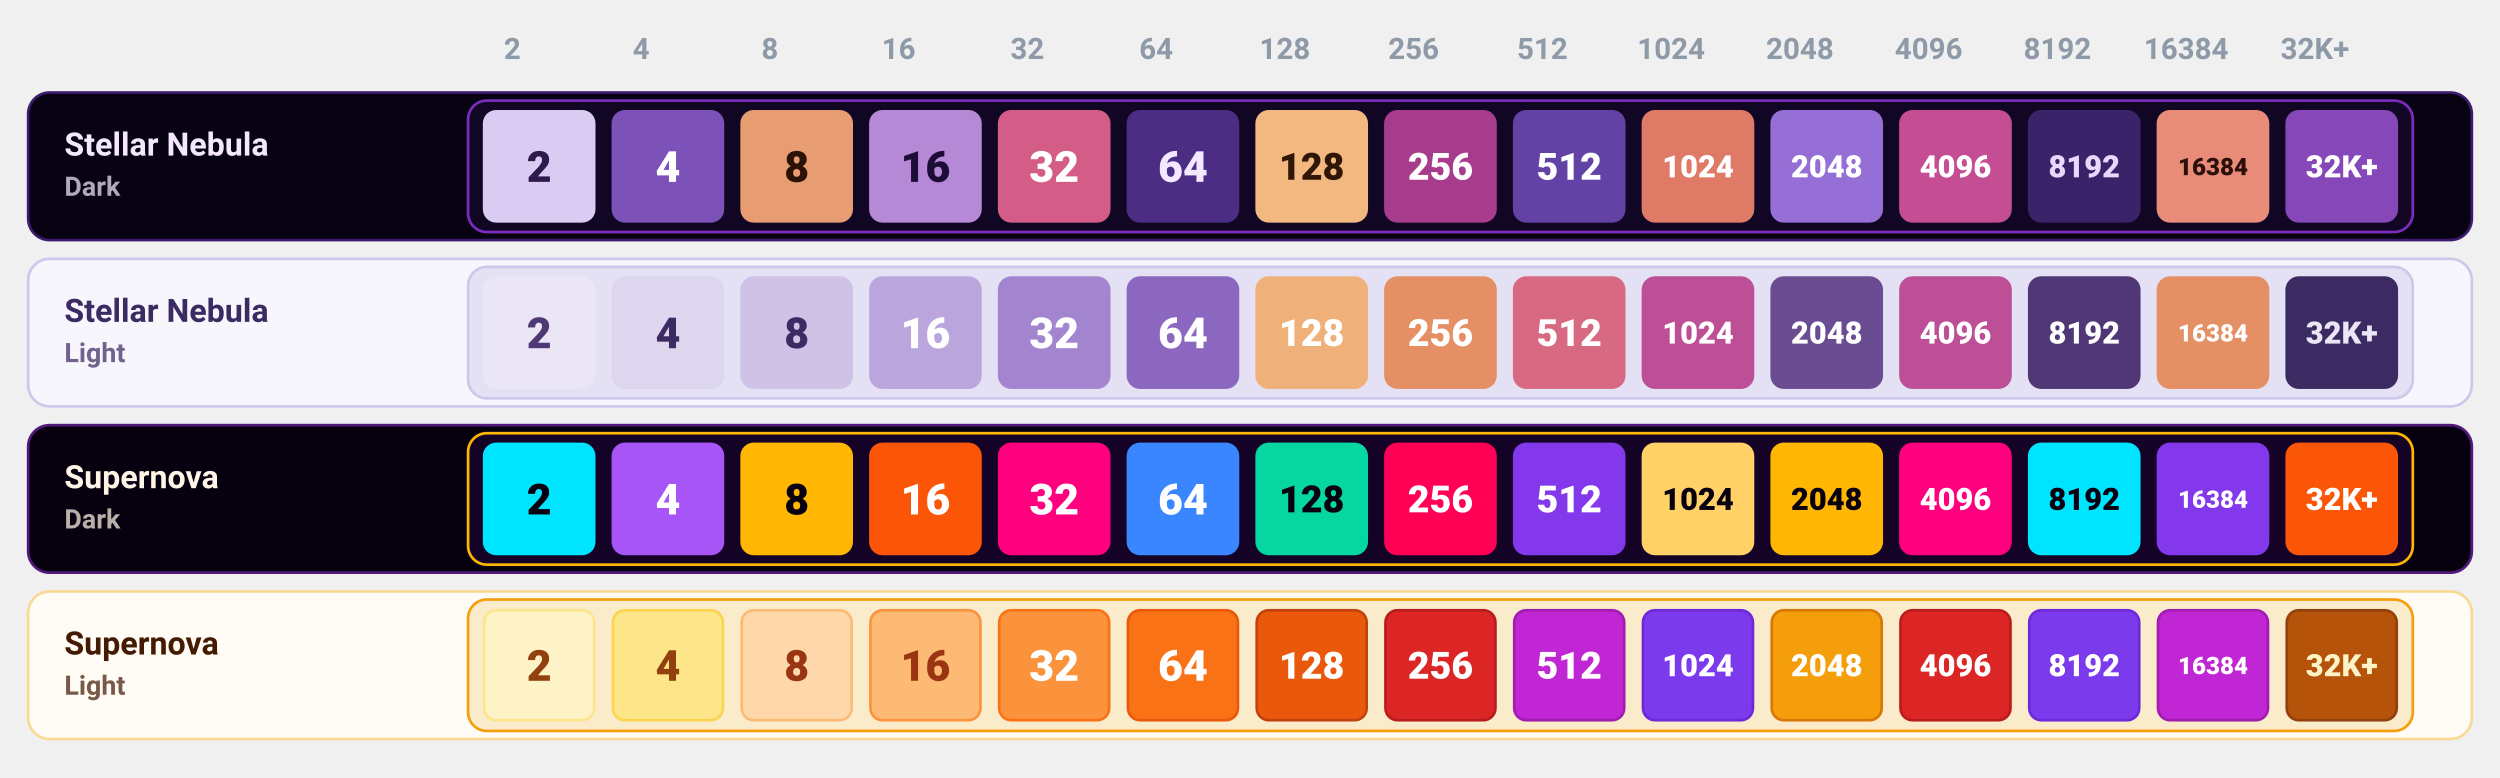
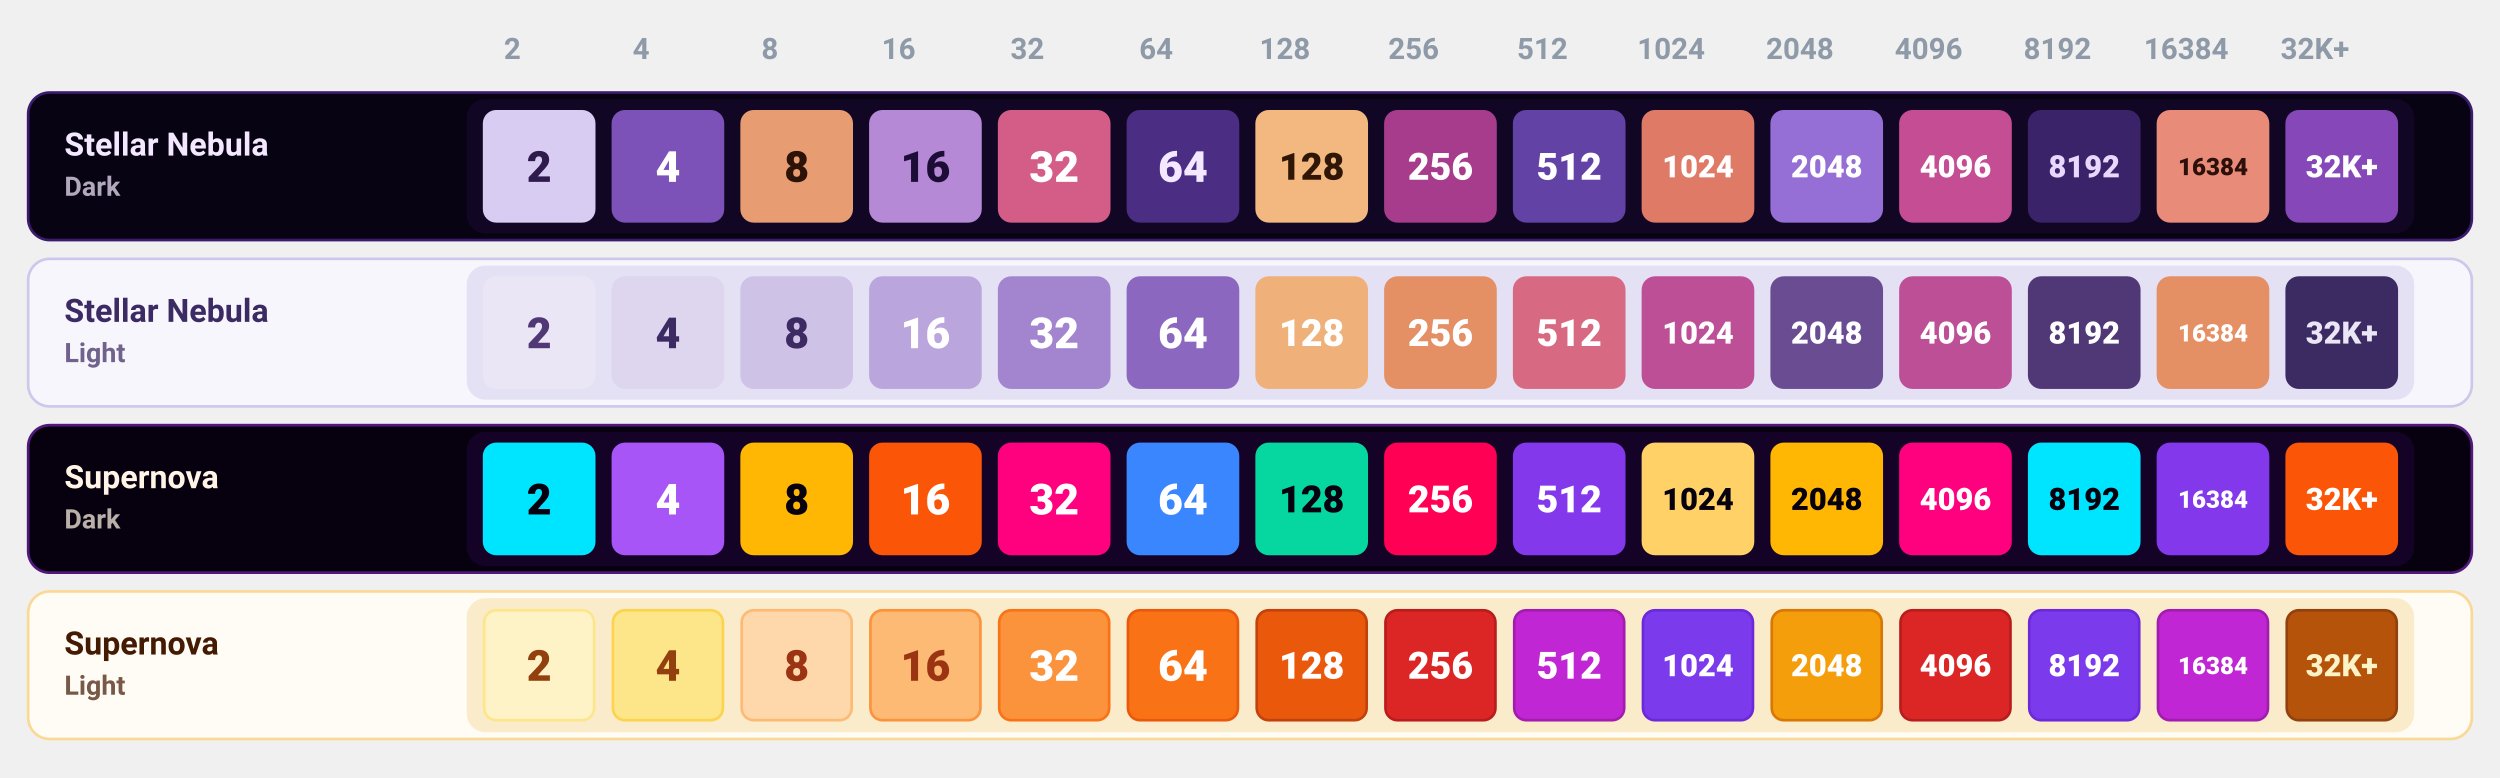
<svg xmlns="http://www.w3.org/2000/svg" viewBox="0 0 932 290" width="100%" height="100%" style="background:#0a0c0e;">
  <style>
    text { font-family: -apple-system, BlinkMacSystemFont, "Segoe UI", Roboto, sans-serif; }
    .hdr { fill:#8e9aa8; font-size:11px; font-weight:700; text-anchor:middle; }
    .lbl { font-size:12px; font-weight:700; }
    .sub { font-size:10px; font-weight:600; }
    .val { font-weight:800; text-anchor:middle; }
    .v2 { font-size:16px; } .v3 { font-size:14px; } .v4 { font-size:11.5px; } .v5 { font-size:9px; }
  </style>
  <g transform="translate(170, 22)">
    <text x="21" class="hdr">2</text>
    <text x="69" class="hdr">4</text>
    <text x="117" class="hdr">8</text>
    <text x="165" class="hdr">16</text>
    <text x="213" class="hdr">32</text>
    <text x="261" class="hdr">64</text>
    <text x="309" class="hdr">128</text>
    <text x="357" class="hdr">256</text>
    <text x="405" class="hdr">512</text>
    <text x="453" class="hdr">1024</text>
    <text x="501" class="hdr">2048</text>
    <text x="549" class="hdr">4096</text>
    <text x="597" class="hdr">8192</text>
    <text x="645" class="hdr">16384</text>
    <text x="693" class="hdr">32K+</text>
  </g>
  <g transform="translate(10, 34)">
    <rect x="0.5" y="0.5" width="911" height="55" rx="8" fill="#080312" stroke="#3c1a6e" stroke-width="1" />
    <text x="14" y="24" fill="#f3e8ff" class="lbl">Stellar Nebula</text>
    <text x="14" y="39" fill="#f3e8ff" fill-opacity="0.72" class="sub">Dark</text>
-     <rect x="164.5" y="3.5" width="725" height="49" rx="7" fill="#110724" stroke="#7b2cbf" stroke-width="1" />
+     <rect x="164" y="3" width="726" height="50" rx="7" fill="#110724" />
    <g transform="translate(170, 7)">
      <rect x="0" y="0" width="42" height="42" rx="5" fill="#d8ccf2" />
      <text x="21" y="26.8" fill="#2e1a4d" class="val v2">2</text>
      <rect x="48" y="0" width="42" height="42" rx="5" fill="#7c52b8" />
      <text x="69" y="26.8" fill="#ffffff" class="val v2">4</text>
      <rect x="96" y="0" width="42" height="42" rx="5" fill="#e89c72" />
      <text x="117" y="26.8" fill="#2d1208" class="val v2">8</text>
      <rect x="144" y="0" width="42" height="42" rx="5" fill="#b589d6" />
      <text x="165" y="26.8" fill="#1d0d36" class="val v2">16</text>
      <rect x="192" y="0" width="42" height="42" rx="5" fill="#d45d87" />
      <text x="213" y="26.8" fill="#ffffff" class="val v2">32</text>
      <rect x="240" y="0" width="42" height="42" rx="5" fill="#4b2e83" />
      <text x="261" y="26.8" fill="#f3e8ff" class="val v2">64</text>
      <rect x="288" y="0" width="42" height="42" rx="5" fill="#f2b880" />
      <text x="309" y="26" fill="#301606" class="val v3">128</text>
      <rect x="336" y="0" width="42" height="42" rx="5" fill="#a83c8c" />
      <text x="357" y="26" fill="#ffffff" class="val v3">256</text>
      <rect x="384" y="0" width="42" height="42" rx="5" fill="#6342a6" />
      <text x="405" y="26" fill="#ffffff" class="val v3">512</text>
      <rect x="432" y="0" width="42" height="42" rx="5" fill="#df7a66" />
      <text x="453" y="25.1" fill="#ffffff" class="val v4">1024</text>
      <rect x="480" y="0" width="42" height="42" rx="5" fill="#966fd6" />
      <text x="501" y="25.1" fill="#ffffff" class="val v4">2048</text>
      <rect x="528" y="0" width="42" height="42" rx="5" fill="#c44d94" />
      <text x="549" y="25.1" fill="#ffffff" class="val v4">4096</text>
      <rect x="576" y="0" width="42" height="42" rx="5" fill="#3b2369" />
      <text x="597" y="25.1" fill="#e9d8fd" class="val v4">8192</text>
      <rect x="624" y="0" width="42" height="42" rx="5" fill="#e88b78" />
      <text x="645" y="24.3" fill="#2d100a" class="val v5">16384</text>
      <rect x="672" y="0" width="42" height="42" rx="5" fill="#8648b8" />
      <text x="693" y="25.1" fill="#ffffff" class="val v4">32K+</text>
    </g>
  </g>
  <g transform="translate(10, 96)">
    <rect x="0.5" y="0.5" width="911" height="55" rx="8" fill="#f7f6fc" stroke="#cec7eb" stroke-width="1" />
    <text x="14" y="24" fill="#3c2a63" class="lbl">Stellar Nebula</text>
    <text x="14" y="39" fill="#3c2a63" fill-opacity="0.72" class="sub">Light</text>
-     <rect x="164.5" y="3.5" width="725" height="49" rx="7" fill="#e4e1f5" stroke="#cec7eb" stroke-width="1" />
+     <rect x="164" y="3" width="726" height="50" rx="7" fill="#e4e1f5" />
    <g transform="translate(170, 7)">
      <rect x="0" y="0" width="42" height="42" rx="5" fill="#eae6f5" />
      <text x="21" y="26.8" fill="#503775" class="val v2">2</text>
      <rect x="48" y="0" width="42" height="42" rx="5" fill="#ddd6ee" />
      <text x="69" y="26.8" fill="#3c2a63" class="val v2">4</text>
      <rect x="96" y="0" width="42" height="42" rx="5" fill="#cec2e7" />
      <text x="117" y="26.8" fill="#3c2a63" class="val v2">8</text>
      <rect x="144" y="0" width="42" height="42" rx="5" fill="#baa6dd" />
      <text x="165" y="26.8" fill="#ffffff" class="val v2">16</text>
      <rect x="192" y="0" width="42" height="42" rx="5" fill="#a385cf" />
      <text x="213" y="26.8" fill="#ffffff" class="val v2">32</text>
      <rect x="240" y="0" width="42" height="42" rx="5" fill="#8c67c0" />
      <text x="261" y="26.8" fill="#ffffff" class="val v2">64</text>
      <rect x="288" y="0" width="42" height="42" rx="5" fill="#efb07a" />
      <text x="309" y="26" fill="#ffffff" class="val v3">128</text>
      <rect x="336" y="0" width="42" height="42" rx="5" fill="#e58f65" />
      <text x="357" y="26" fill="#ffffff" class="val v3">256</text>
      <rect x="384" y="0" width="42" height="42" rx="5" fill="#d76a82" />
      <text x="405" y="26" fill="#ffffff" class="val v3">512</text>
      <rect x="432" y="0" width="42" height="42" rx="5" fill="#bd4f97" />
      <text x="453" y="25.1" fill="#ffffff" class="val v4">1024</text>
      <rect x="480" y="0" width="42" height="42" rx="5" fill="#6a4c93" />
      <text x="501" y="25.1" fill="#ffffff" class="val v4">2048</text>
      <rect x="528" y="0" width="42" height="42" rx="5" fill="#bd4f97" />
      <text x="549" y="25.1" fill="#ffffff" class="val v4">4096</text>
      <rect x="576" y="0" width="42" height="42" rx="5" fill="#503775" />
      <text x="597" y="25.1" fill="#ffffff" class="val v4">8192</text>
      <rect x="624" y="0" width="42" height="42" rx="5" fill="#e58f65" />
      <text x="645" y="24.3" fill="#ffffff" class="val v5">16384</text>
      <rect x="672" y="0" width="42" height="42" rx="5" fill="#3c2a63" />
      <text x="693" y="25.1" fill="#eae6f5" class="val v4">32K+</text>
    </g>
  </g>
  <g transform="translate(10, 158)">
    <rect x="0.5" y="0.5" width="911" height="55" rx="8" fill="#07010f" stroke="#52197d" stroke-width="1" />
    <text x="14" y="24" fill="#fff4e6" class="lbl">Supernova</text>
    <text x="14" y="39" fill="#fff4e6" fill-opacity="0.72" class="sub">Dark</text>
-     <rect x="164.5" y="3.5" width="725" height="49" rx="7" fill="#140326" stroke="#ffb703" stroke-width="1" />
+     <rect x="164" y="3" width="726" height="50" rx="7" fill="#140326" />
    <g transform="translate(170, 7)">
      <rect x="0" y="0" width="42" height="42" rx="5" fill="#00e5ff" />
      <text x="21" y="26.8" fill="#07010f" class="val v2">2</text>
      <rect x="48" y="0" width="42" height="42" rx="5" fill="#a855f7" />
      <text x="69" y="26.8" fill="#ffffff" class="val v2">4</text>
      <rect x="96" y="0" width="42" height="42" rx="5" fill="#ffb703" />
      <text x="117" y="26.8" fill="#07010f" class="val v2">8</text>
      <rect x="144" y="0" width="42" height="42" rx="5" fill="#fb5607" />
      <text x="165" y="26.8" fill="#ffffff" class="val v2">16</text>
      <rect x="192" y="0" width="42" height="42" rx="5" fill="#ff007f" />
      <text x="213" y="26.8" fill="#ffffff" class="val v2">32</text>
      <rect x="240" y="0" width="42" height="42" rx="5" fill="#3a86ff" />
      <text x="261" y="26.8" fill="#ffffff" class="val v2">64</text>
      <rect x="288" y="0" width="42" height="42" rx="5" fill="#06d6a0" />
      <text x="309" y="26" fill="#07010f" class="val v3">128</text>
      <rect x="336" y="0" width="42" height="42" rx="5" fill="#ff0054" />
      <text x="357" y="26" fill="#ffffff" class="val v3">256</text>
      <rect x="384" y="0" width="42" height="42" rx="5" fill="#8338ec" />
      <text x="405" y="26" fill="#ffffff" class="val v3">512</text>
      <rect x="432" y="0" width="42" height="42" rx="5" fill="#ffd166" />
      <text x="453" y="25.1" fill="#07010f" class="val v4">1024</text>
      <rect x="480" y="0" width="42" height="42" rx="5" fill="#ffb703" />
      <text x="501" y="25.1" fill="#07010f" class="val v4">2048</text>
      <rect x="528" y="0" width="42" height="42" rx="5" fill="#ff007f" />
      <text x="549" y="25.1" fill="#ffffff" class="val v4">4096</text>
      <rect x="576" y="0" width="42" height="42" rx="5" fill="#00e5ff" />
      <text x="597" y="25.1" fill="#07010f" class="val v4">8192</text>
      <rect x="624" y="0" width="42" height="42" rx="5" fill="#8338ec" />
      <text x="645" y="24.3" fill="#ffffff" class="val v5">16384</text>
      <rect x="672" y="0" width="42" height="42" rx="5" fill="#fb5607" />
      <text x="693" y="25.1" fill="#ffffff" class="val v4">32K+</text>
    </g>
  </g>
  <g transform="translate(10, 220)">
    <rect x="0.5" y="0.5" width="911" height="55" rx="8" fill="#fffcf5" stroke="#fad896" stroke-width="1" />
    <text x="14" y="24" fill="#451a03" class="lbl">Supernova</text>
    <text x="14" y="39" fill="#451a03" fill-opacity="0.72" class="sub">Light</text>
-     <rect x="164.5" y="3.5" width="725" height="49" rx="7" fill="#faeccb" stroke="#f59e0b" stroke-width="1" />
+     <rect x="164" y="3" width="726" height="50" rx="7" fill="#faeccb" />
    <g transform="translate(170, 7)">
      <rect x="0.5" y="0.5" width="41" height="41" rx="4.5" fill="#fef3c7" stroke="#fde68a" stroke-width="1" />
      <text x="21" y="26.8" fill="#92400e" class="val v2">2</text>
      <rect x="48.5" y="0.5" width="41" height="41" rx="4.5" fill="#fde68a" stroke="#fcd34d" stroke-width="1" />
      <text x="69" y="26.8" fill="#92400e" class="val v2">4</text>
      <rect x="96.5" y="0.5" width="41" height="41" rx="4.5" fill="#fed7aa" stroke="#fdba74" stroke-width="1" />
      <text x="117" y="26.8" fill="#9a3412" class="val v2">8</text>
      <rect x="144.5" y="0.5" width="41" height="41" rx="4.5" fill="#fdba74" stroke="#fb923c" stroke-width="1" />
      <text x="165" y="26.8" fill="#9a3412" class="val v2">16</text>
      <rect x="192.5" y="0.5" width="41" height="41" rx="4.5" fill="#fb923c" stroke="#f97316" stroke-width="1" />
      <text x="213" y="26.8" fill="#ffffff" class="val v2">32</text>
      <rect x="240.5" y="0.5" width="41" height="41" rx="4.5" fill="#f97316" stroke="#ea580c" stroke-width="1" />
      <text x="261" y="26.8" fill="#ffffff" class="val v2">64</text>
      <rect x="288.5" y="0.5" width="41" height="41" rx="4.5" fill="#ea580c" stroke="#c2410c" stroke-width="1" />
      <text x="309" y="26" fill="#ffffff" class="val v3">128</text>
      <rect x="336.5" y="0.5" width="41" height="41" rx="4.5" fill="#dc2626" stroke="#b91c1c" stroke-width="1" />
      <text x="357" y="26" fill="#ffffff" class="val v3">256</text>
      <rect x="384.5" y="0.5" width="41" height="41" rx="4.5" fill="#c026d3" stroke="#a21caf" stroke-width="1" />
      <text x="405" y="26" fill="#ffffff" class="val v3">512</text>
      <rect x="432.5" y="0.5" width="41" height="41" rx="4.5" fill="#7c3aed" stroke="#6d28d9" stroke-width="1" />
      <text x="453" y="25.1" fill="#ffffff" class="val v4">1024</text>
      <rect x="480.5" y="0.5" width="41" height="41" rx="4.5" fill="#f59e0b" stroke="#d97706" stroke-width="1" />
      <text x="501" y="25.1" fill="#ffffff" class="val v4">2048</text>
      <rect x="528.5" y="0.5" width="41" height="41" rx="4.5" fill="#dc2626" stroke="#b91c1c" stroke-width="1" />
      <text x="549" y="25.1" fill="#ffffff" class="val v4">4096</text>
      <rect x="576.5" y="0.5" width="41" height="41" rx="4.5" fill="#7c3aed" stroke="#6d28d9" stroke-width="1" />
      <text x="597" y="25.1" fill="#ffffff" class="val v4">8192</text>
      <rect x="624.5" y="0.5" width="41" height="41" rx="4.5" fill="#c026d3" stroke="#a21caf" stroke-width="1" />
      <text x="645" y="24.3" fill="#ffffff" class="val v5">16384</text>
      <rect x="672.5" y="0.5" width="41" height="41" rx="4.5" fill="#b45309" stroke="#92400e" stroke-width="1" />
      <text x="693" y="25.1" fill="#fef3c7" class="val v4">32K+</text>
    </g>
  </g>
</svg>
